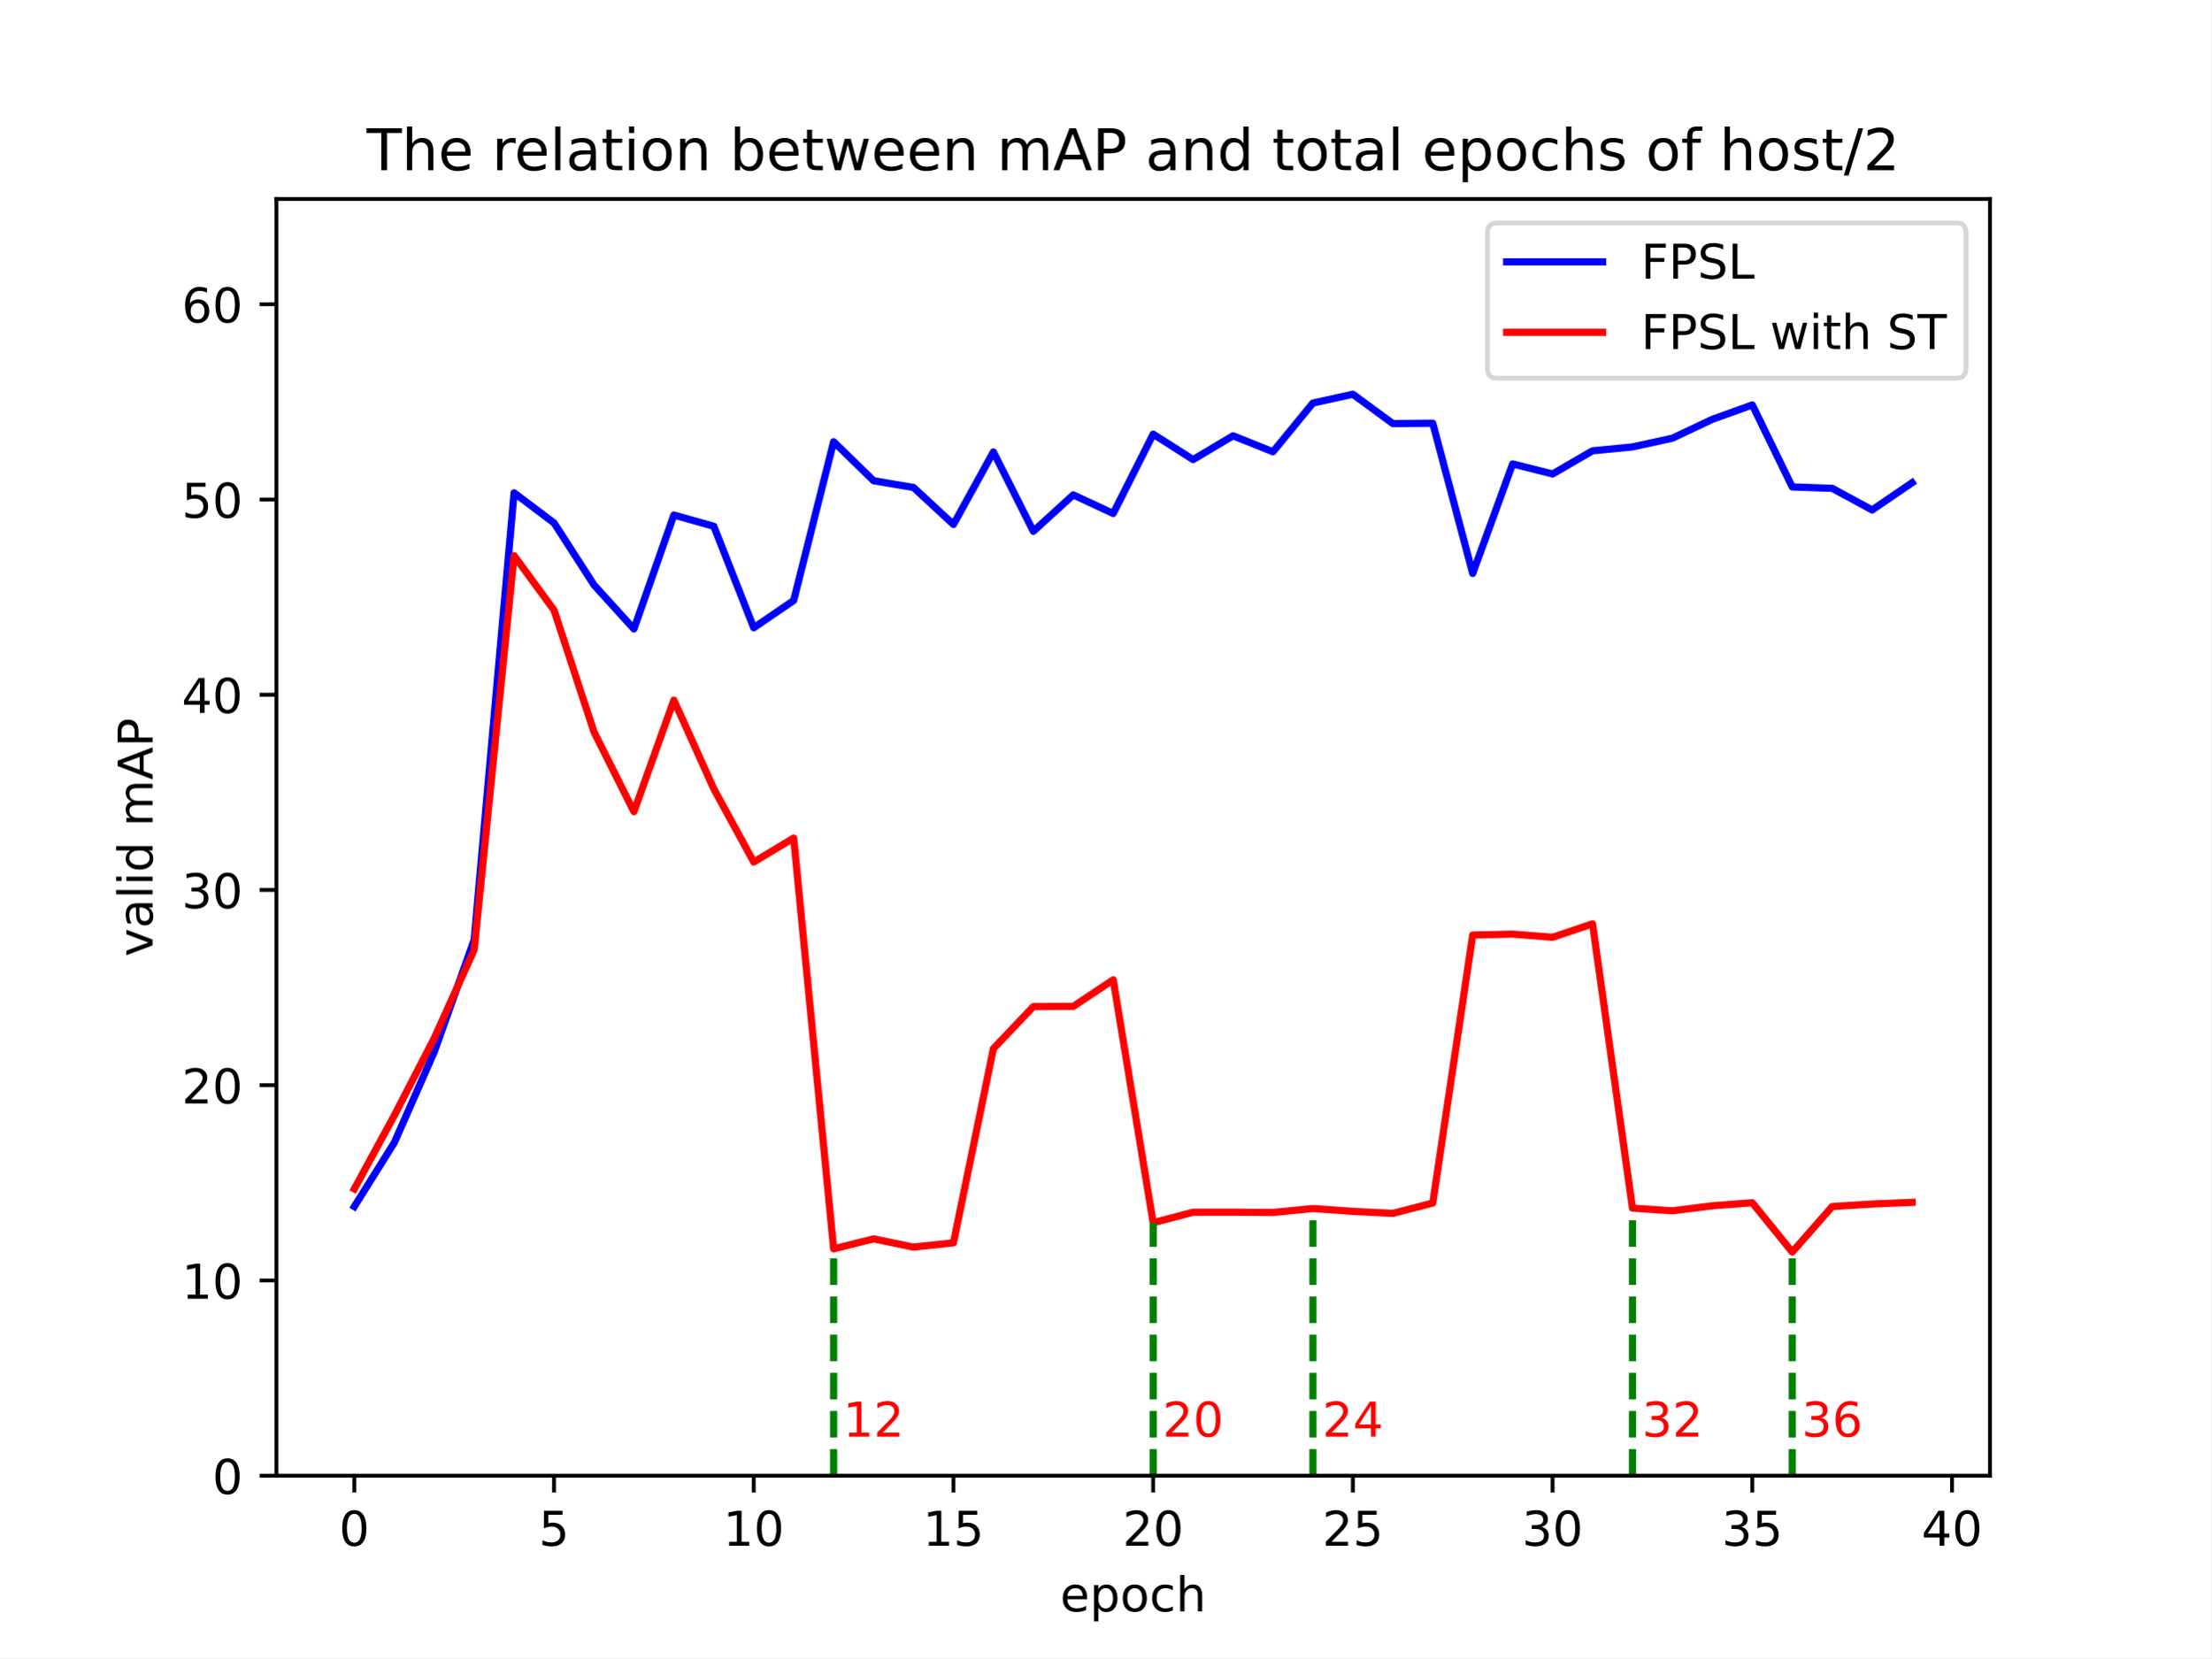
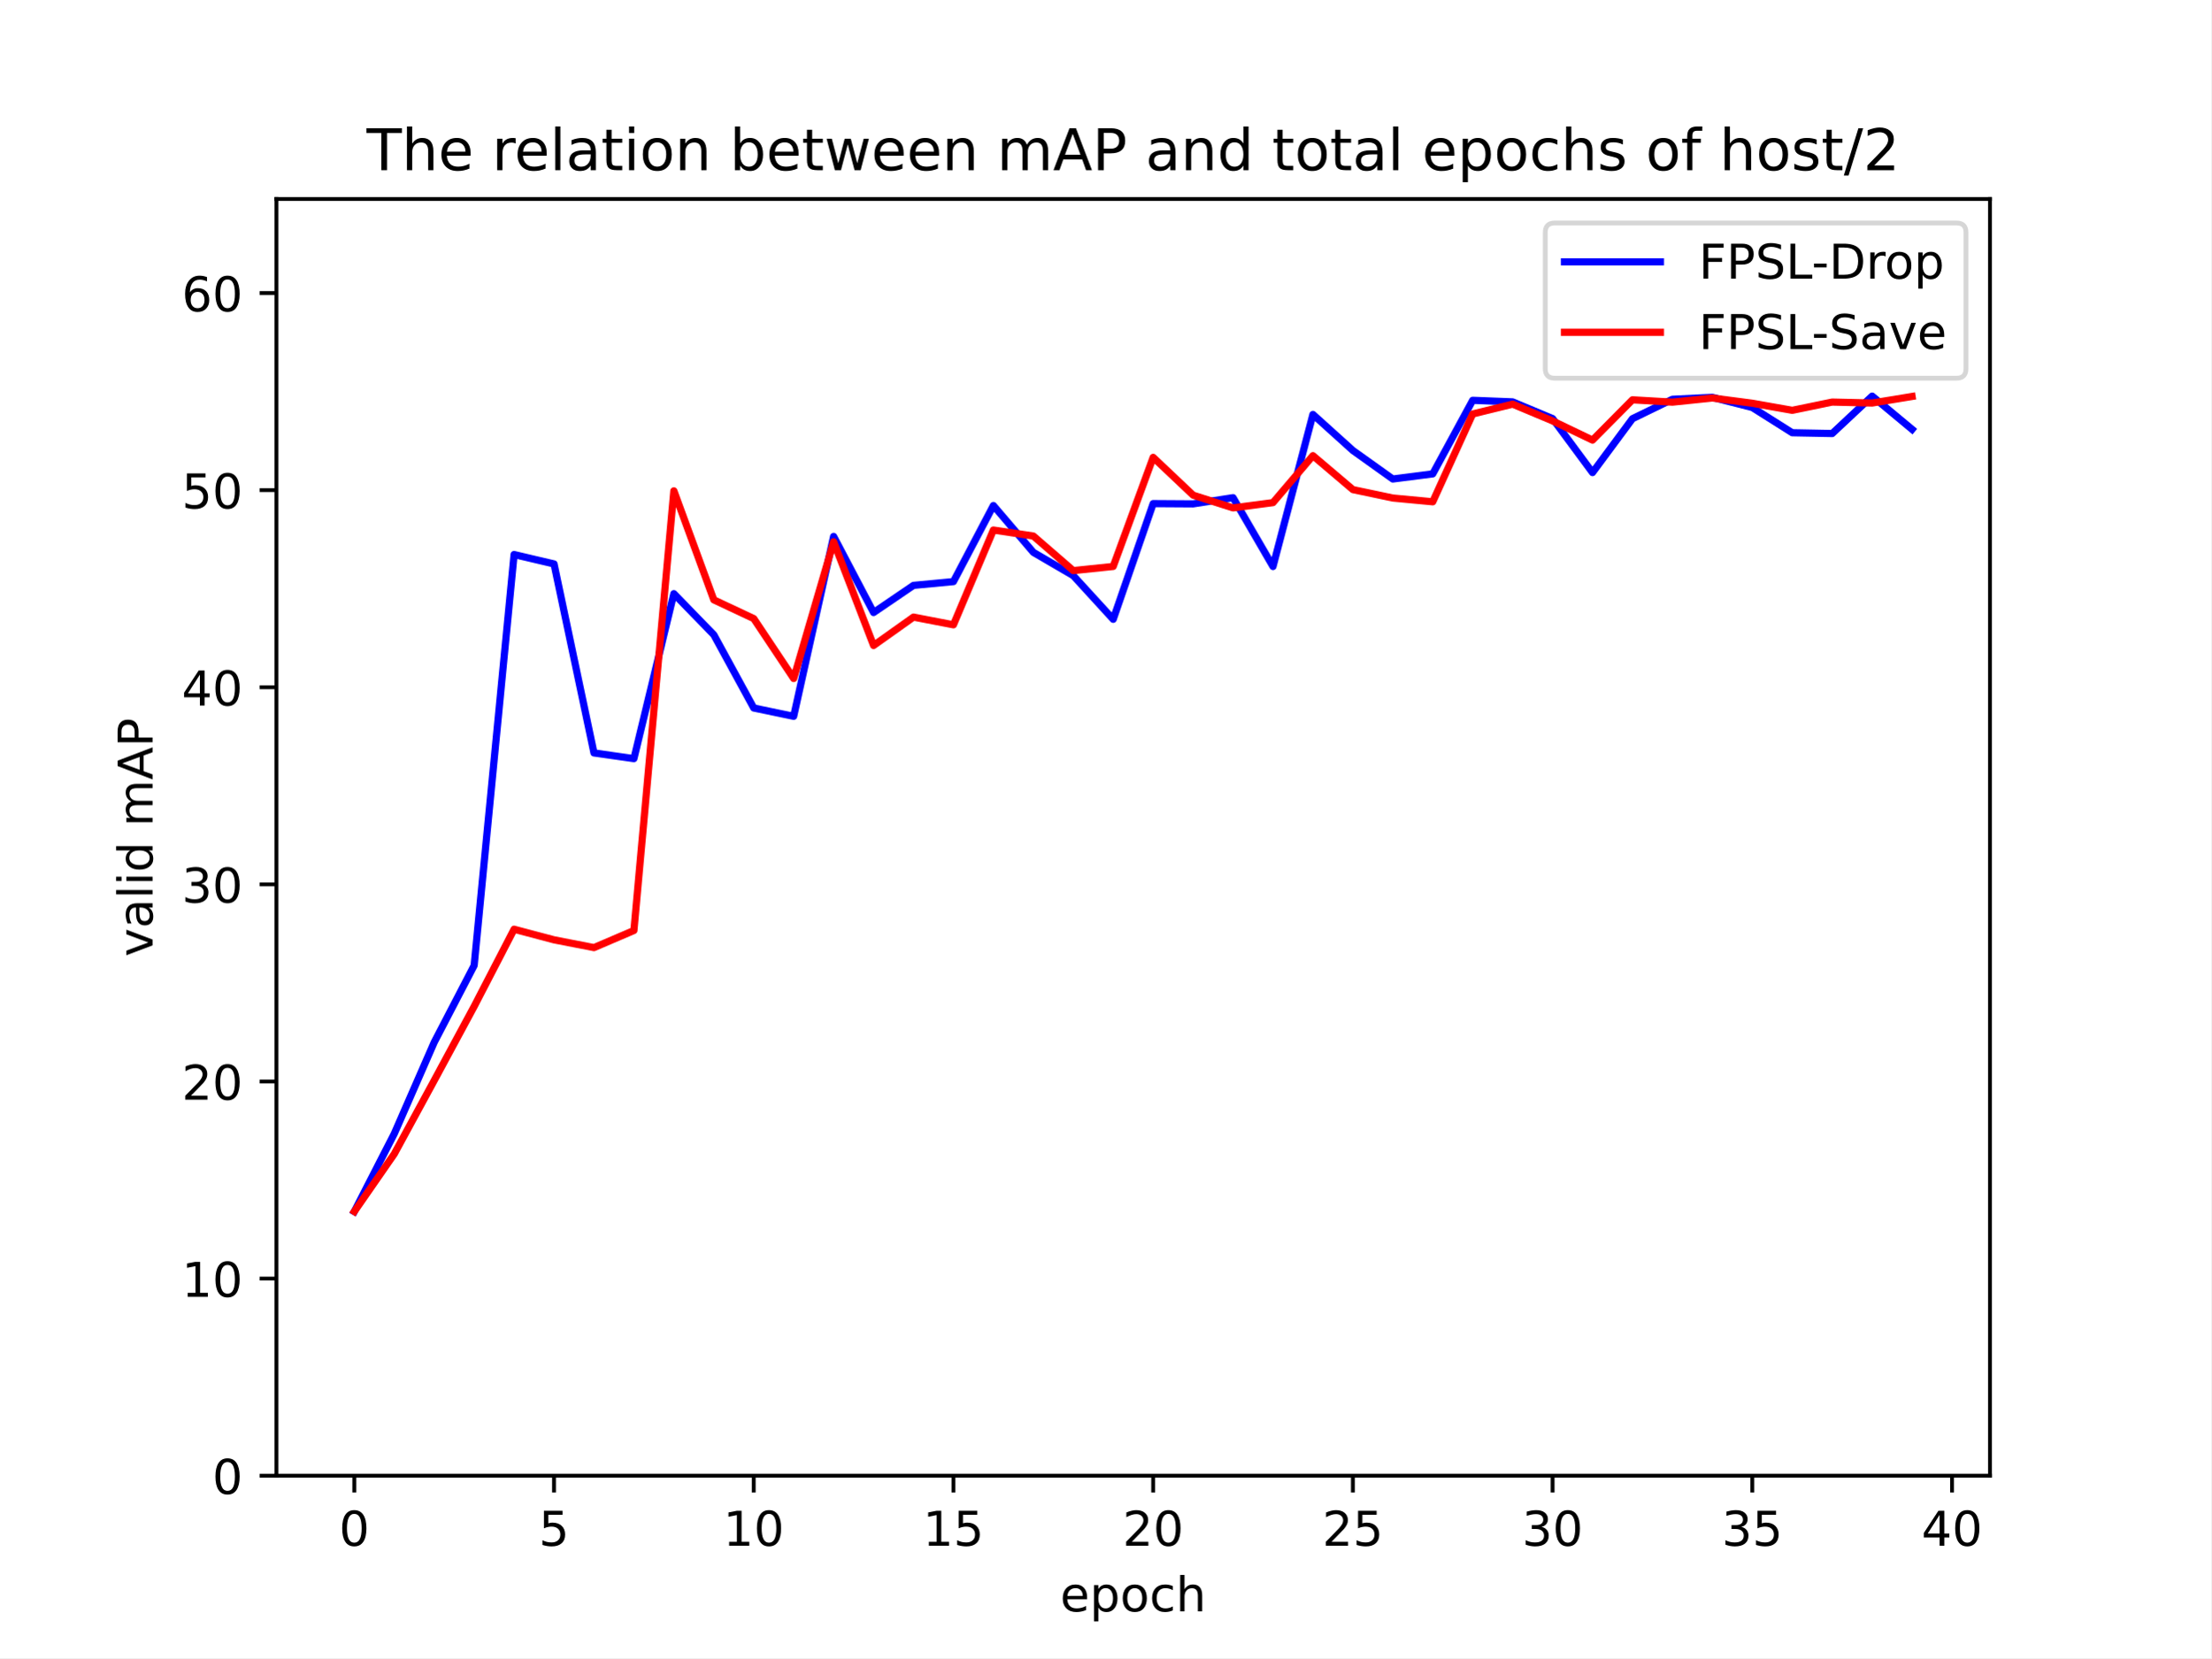
<svg xmlns="http://www.w3.org/2000/svg" xmlns:xlink="http://www.w3.org/1999/xlink" width="460.8pt" height="345.6pt" viewBox="0 0 460.8 345.6" version="1.1">
  <defs>
    <style type="text/css">*{stroke-linejoin: round; stroke-linecap: butt}</style>
  </defs>
  <g id="figure_1">
    <g id="patch_1">
      <path d="M 0 345.6  L 460.8 345.6  L 460.8 0  L 0 0  z " style="fill: #ffffff" />
    </g>
    <g id="axes_1">
      <g id="patch_2">
        <path d="M 57.6 307.584  L 414.72 307.584  L 414.72 41.472  L 57.6 41.472  z " style="fill: #ffffff" />
      </g>
      <g id="matplotlib.axis_1">
        <g id="xtick_1">
          <g id="line2d_1">
            <defs>
-               <path id="m58c040880c" d="M 0 0  L 0 3.5  " style="stroke: #000000; stroke-width: 0.8" />
+               <path id="mbfa95169be" d="M 0 0  L 0 3.5  " style="stroke: #000000; stroke-width: 0.8" />
            </defs>
            <g>
-               <use xlink:href="#m58c040880c" x="73.833" y="307.584" style="stroke: #000000; stroke-width: 0.8" />
+               <use xlink:href="#mbfa95169be" x="73.833" y="307.584" style="stroke: #000000; stroke-width: 0.8" />
            </g>
          </g>
          <g id="text_1">
            <g transform="translate(70.65148 322.1824) scale(0.1 -0.1)">
              <defs>
                <path id="DejaVuSans-30" d="M 2034 4250  Q 1547 4250 1301 3770  Q 1056 3291 1056 2328  Q 1056 1369 1301 889  Q 1547 409 2034 409  Q 2525 409 2770 889  Q 3016 1369 3016 2328  Q 3016 3291 2770 3770  Q 2525 4250 2034 4250  z M 2034 4750  Q 2819 4750 3233 4129  Q 3647 3509 3647 2328  Q 3647 1150 3233 529  Q 2819 -91 2034 -91  Q 1250 -91 836 529  Q 422 1150 422 2328  Q 422 3509 836 4129  Q 1250 4750 2034 4750  z " transform="scale(0.015625)" />
              </defs>
              <use xlink:href="#DejaVuSans-30" />
            </g>
          </g>
        </g>
        <g id="xtick_2">
          <g id="line2d_2">
            <g>
-               <use xlink:href="#m58c040880c" x="115.455" y="307.584" style="stroke: #000000; stroke-width: 0.8" />
+               <use xlink:href="#mbfa95169be" x="115.455" y="307.584" style="stroke: #000000; stroke-width: 0.8" />
            </g>
          </g>
          <g id="text_2">
            <g transform="translate(112.2739 322.1824) scale(0.1 -0.1)">
              <defs>
                <path id="DejaVuSans-35" d="M 691 4666  L 3169 4666  L 3169 4134  L 1269 4134  L 1269 2991  Q 1406 3038 1543 3061  Q 1681 3084 1819 3084  Q 2600 3084 3056 2656  Q 3513 2228 3513 1497  Q 3513 744 3044 326  Q 2575 -91 1722 -91  Q 1428 -91 1123 -41  Q 819 9 494 109  L 494 744  Q 775 591 1075 516  Q 1375 441 1709 441  Q 2250 441 2565 725  Q 2881 1009 2881 1497  Q 2881 1984 2565 2268  Q 2250 2553 1709 2553  Q 1456 2553 1204 2497  Q 953 2441 691 2322  L 691 4666  z " transform="scale(0.015625)" />
              </defs>
              <use xlink:href="#DejaVuSans-35" />
            </g>
          </g>
        </g>
        <g id="xtick_3">
          <g id="line2d_3">
            <g>
-               <use xlink:href="#m58c040880c" x="157.077" y="307.584" style="stroke: #000000; stroke-width: 0.8" />
+               <use xlink:href="#mbfa95169be" x="157.077" y="307.584" style="stroke: #000000; stroke-width: 0.8" />
            </g>
          </g>
          <g id="text_3">
            <g transform="translate(150.715 322.1824) scale(0.1 -0.1)">
              <defs>
                <path id="DejaVuSans-31" d="M 794 531  L 1825 531  L 1825 4091  L 703 3866  L 703 4441  L 1819 4666  L 2450 4666  L 2450 531  L 3481 531  L 3481 0  L 794 0  L 794 531  z " transform="scale(0.015625)" />
              </defs>
              <use xlink:href="#DejaVuSans-31" />
              <use xlink:href="#DejaVuSans-30" x="63.623" />
            </g>
          </g>
        </g>
        <g id="xtick_4">
          <g id="line2d_4">
            <g>
-               <use xlink:href="#m58c040880c" x="198.7" y="307.584" style="stroke: #000000; stroke-width: 0.8" />
+               <use xlink:href="#mbfa95169be" x="198.7" y="307.584" style="stroke: #000000; stroke-width: 0.8" />
            </g>
          </g>
          <g id="text_4">
            <g transform="translate(192.3374 322.1824) scale(0.1 -0.1)">
              <use xlink:href="#DejaVuSans-31" />
              <use xlink:href="#DejaVuSans-35" x="63.623" />
            </g>
          </g>
        </g>
        <g id="xtick_5">
          <g id="line2d_5">
            <g>
-               <use xlink:href="#m58c040880c" x="240.322" y="307.584" style="stroke: #000000; stroke-width: 0.8" />
+               <use xlink:href="#mbfa95169be" x="240.322" y="307.584" style="stroke: #000000; stroke-width: 0.8" />
            </g>
          </g>
          <g id="text_5">
            <g transform="translate(233.9597 322.1824) scale(0.1 -0.1)">
              <defs>
                <path id="DejaVuSans-32" d="M 1228 531  L 3431 531  L 3431 0  L 469 0  L 469 531  Q 828 903 1448 1529  Q 2069 2156 2228 2338  Q 2531 2678 2651 2914  Q 2772 3150 2772 3378  Q 2772 3750 2511 3984  Q 2250 4219 1831 4219  Q 1534 4219 1204 4116  Q 875 4013 500 3803  L 500 4441  Q 881 4594 1212 4672  Q 1544 4750 1819 4750  Q 2544 4750 2975 4387  Q 3406 4025 3406 3419  Q 3406 3131 3298 2873  Q 3191 2616 2906 2266  Q 2828 2175 2409 1742  Q 1991 1309 1228 531  z " transform="scale(0.015625)" />
              </defs>
              <use xlink:href="#DejaVuSans-32" />
              <use xlink:href="#DejaVuSans-30" x="63.623" />
            </g>
          </g>
        </g>
        <g id="xtick_6">
          <g id="line2d_6">
            <g>
-               <use xlink:href="#m58c040880c" x="281.945" y="307.584" style="stroke: #000000; stroke-width: 0.8" />
+               <use xlink:href="#mbfa95169be" x="281.945" y="307.584" style="stroke: #000000; stroke-width: 0.8" />
            </g>
          </g>
          <g id="text_6">
            <g transform="translate(275.5821 322.1824) scale(0.1 -0.1)">
              <use xlink:href="#DejaVuSans-32" />
              <use xlink:href="#DejaVuSans-35" x="63.623" />
            </g>
          </g>
        </g>
        <g id="xtick_7">
          <g id="line2d_7">
            <g>
-               <use xlink:href="#m58c040880c" x="323.567" y="307.584" style="stroke: #000000; stroke-width: 0.8" />
+               <use xlink:href="#mbfa95169be" x="323.567" y="307.584" style="stroke: #000000; stroke-width: 0.8" />
            </g>
          </g>
          <g id="text_7">
            <g transform="translate(317.2045 322.1824) scale(0.1 -0.1)">
              <defs>
                <path id="DejaVuSans-33" d="M 2597 2516  Q 3050 2419 3304 2112  Q 3559 1806 3559 1356  Q 3559 666 3084 287  Q 2609 -91 1734 -91  Q 1441 -91 1130 -33  Q 819 25 488 141  L 488 750  Q 750 597 1062 519  Q 1375 441 1716 441  Q 2309 441 2620 675  Q 2931 909 2931 1356  Q 2931 1769 2642 2001  Q 2353 2234 1838 2234  L 1294 2234  L 1294 2753  L 1863 2753  Q 2328 2753 2575 2939  Q 2822 3125 2822 3475  Q 2822 3834 2567 4026  Q 2313 4219 1838 4219  Q 1578 4219 1281 4162  Q 984 4106 628 3988  L 628 4550  Q 988 4650 1302 4700  Q 1616 4750 1894 4750  Q 2613 4750 3031 4423  Q 3450 4097 3450 3541  Q 3450 3153 3228 2886  Q 3006 2619 2597 2516  z " transform="scale(0.015625)" />
              </defs>
              <use xlink:href="#DejaVuSans-33" />
              <use xlink:href="#DejaVuSans-30" x="63.623" />
            </g>
          </g>
        </g>
        <g id="xtick_8">
          <g id="line2d_8">
            <g>
-               <use xlink:href="#m58c040880c" x="365.189" y="307.584" style="stroke: #000000; stroke-width: 0.8" />
+               <use xlink:href="#mbfa95169be" x="365.189" y="307.584" style="stroke: #000000; stroke-width: 0.8" />
            </g>
          </g>
          <g id="text_8">
            <g transform="translate(358.8269 322.1824) scale(0.1 -0.1)">
              <use xlink:href="#DejaVuSans-33" />
              <use xlink:href="#DejaVuSans-35" x="63.623" />
            </g>
          </g>
        </g>
        <g id="xtick_9">
          <g id="line2d_9">
            <g>
-               <use xlink:href="#m58c040880c" x="406.812" y="307.584" style="stroke: #000000; stroke-width: 0.8" />
+               <use xlink:href="#mbfa95169be" x="406.812" y="307.584" style="stroke: #000000; stroke-width: 0.8" />
            </g>
          </g>
          <g id="text_9">
            <g transform="translate(400.4492 322.1824) scale(0.1 -0.1)">
              <defs>
                <path id="DejaVuSans-34" d="M 2419 4116  L 825 1625  L 2419 1625  L 2419 4116  z M 2253 4666  L 3047 4666  L 3047 1625  L 3713 1625  L 3713 1100  L 3047 1100  L 3047 0  L 2419 0  L 2419 1100  L 313 1100  L 313 1709  L 2253 4666  z " transform="scale(0.015625)" />
              </defs>
              <use xlink:href="#DejaVuSans-34" />
              <use xlink:href="#DejaVuSans-30" x="63.623" />
            </g>
          </g>
        </g>
        <g id="text_10">
          <g transform="translate(220.9319 335.8606) scale(0.1 -0.1)">
            <defs>
              <path id="DejaVuSans-65" d="M 3597 1894  L 3597 1613  L 953 1613  Q 991 1019 1311 708  Q 1631 397 2203 397  Q 2534 397 2845 478  Q 3156 559 3463 722  L 3463 178  Q 3153 47 2828 -22  Q 2503 -91 2169 -91  Q 1331 -91 842 396  Q 353 884 353 1716  Q 353 2575 817 3079  Q 1281 3584 2069 3584  Q 2775 3584 3186 3129  Q 3597 2675 3597 1894  z M 3022 2063  Q 3016 2534 2758 2815  Q 2500 3097 2075 3097  Q 1594 3097 1305 2825  Q 1016 2553 972 2059  L 3022 2063  z " transform="scale(0.015625)" />
              <path id="DejaVuSans-70" d="M 1159 525  L 1159 -1331  L 581 -1331  L 581 3500  L 1159 3500  L 1159 2969  Q 1341 3281 1617 3432  Q 1894 3584 2278 3584  Q 2916 3584 3314 3078  Q 3713 2572 3713 1747  Q 3713 922 3314 415  Q 2916 -91 2278 -91  Q 1894 -91 1617 61  Q 1341 213 1159 525  z M 3116 1747  Q 3116 2381 2855 2742  Q 2594 3103 2138 3103  Q 1681 3103 1420 2742  Q 1159 2381 1159 1747  Q 1159 1113 1420 752  Q 1681 391 2138 391  Q 2594 391 2855 752  Q 3116 1113 3116 1747  z " transform="scale(0.015625)" />
              <path id="DejaVuSans-6f" d="M 1959 3097  Q 1497 3097 1228 2736  Q 959 2375 959 1747  Q 959 1119 1226 758  Q 1494 397 1959 397  Q 2419 397 2687 759  Q 2956 1122 2956 1747  Q 2956 2369 2687 2733  Q 2419 3097 1959 3097  z M 1959 3584  Q 2709 3584 3137 3096  Q 3566 2609 3566 1747  Q 3566 888 3137 398  Q 2709 -91 1959 -91  Q 1206 -91 779 398  Q 353 888 353 1747  Q 353 2609 779 3096  Q 1206 3584 1959 3584  z " transform="scale(0.015625)" />
              <path id="DejaVuSans-63" d="M 3122 3366  L 3122 2828  Q 2878 2963 2633 3030  Q 2388 3097 2138 3097  Q 1578 3097 1268 2742  Q 959 2388 959 1747  Q 959 1106 1268 751  Q 1578 397 2138 397  Q 2388 397 2633 464  Q 2878 531 3122 666  L 3122 134  Q 2881 22 2623 -34  Q 2366 -91 2075 -91  Q 1284 -91 818 406  Q 353 903 353 1747  Q 353 2603 823 3093  Q 1294 3584 2113 3584  Q 2378 3584 2631 3529  Q 2884 3475 3122 3366  z " transform="scale(0.015625)" />
              <path id="DejaVuSans-68" d="M 3513 2113  L 3513 0  L 2938 0  L 2938 2094  Q 2938 2591 2744 2837  Q 2550 3084 2163 3084  Q 1697 3084 1428 2787  Q 1159 2491 1159 1978  L 1159 0  L 581 0  L 581 4863  L 1159 4863  L 1159 2956  Q 1366 3272 1645 3428  Q 1925 3584 2291 3584  Q 2894 3584 3203 3211  Q 3513 2838 3513 2113  z " transform="scale(0.015625)" />
            </defs>
            <use xlink:href="#DejaVuSans-65" />
            <use xlink:href="#DejaVuSans-70" x="61.523" />
            <use xlink:href="#DejaVuSans-6f" x="125" />
            <use xlink:href="#DejaVuSans-63" x="186.182" />
            <use xlink:href="#DejaVuSans-68" x="241.162" />
          </g>
        </g>
      </g>
      <g id="matplotlib.axis_2">
        <g id="ytick_1">
          <g id="line2d_10">
            <defs>
-               <path id="m6763813a70" d="M 0 0  L -3.5 0  " style="stroke: #000000; stroke-width: 0.8" />
+               <path id="m09491d3de1" d="M 0 0  L -3.5 0  " style="stroke: #000000; stroke-width: 0.8" />
            </defs>
            <g>
-               <use xlink:href="#m6763813a70" x="57.6" y="307.584" style="stroke: #000000; stroke-width: 0.8" />
+               <use xlink:href="#m09491d3de1" x="57.6" y="307.584" style="stroke: #000000; stroke-width: 0.8" />
            </g>
          </g>
          <g id="text_11">
            <g transform="translate(44.2375 311.3832) scale(0.1 -0.1)">
              <use xlink:href="#DejaVuSans-30" />
            </g>
          </g>
        </g>
        <g id="ytick_2">
          <g id="line2d_11">
            <g>
-               <use xlink:href="#m6763813a70" x="57.6" y="266.889" style="stroke: #000000; stroke-width: 0.8" />
+               <use xlink:href="#m09491d3de1" x="57.6" y="266.499" style="stroke: #000000; stroke-width: 0.8" />
            </g>
          </g>
          <g id="text_12">
-             <g transform="translate(37.875 270.6878) scale(0.1 -0.1)">
+             <g transform="translate(37.875 270.2986) scale(0.1 -0.1)">
              <use xlink:href="#DejaVuSans-31" />
              <use xlink:href="#DejaVuSans-30" x="63.623" />
            </g>
          </g>
        </g>
        <g id="ytick_3">
          <g id="line2d_12">
            <g>
-               <use xlink:href="#m6763813a70" x="57.6" y="226.193" style="stroke: #000000; stroke-width: 0.8" />
+               <use xlink:href="#m09491d3de1" x="57.6" y="225.415" style="stroke: #000000; stroke-width: 0.8" />
            </g>
          </g>
          <g id="text_13">
-             <g transform="translate(37.875 229.9924) scale(0.1 -0.1)">
+             <g transform="translate(37.875 229.214) scale(0.1 -0.1)">
              <use xlink:href="#DejaVuSans-32" />
              <use xlink:href="#DejaVuSans-30" x="63.623" />
            </g>
          </g>
        </g>
        <g id="ytick_4">
          <g id="line2d_13">
            <g>
-               <use xlink:href="#m6763813a70" x="57.6" y="185.498" style="stroke: #000000; stroke-width: 0.8" />
+               <use xlink:href="#m09491d3de1" x="57.6" y="184.33" style="stroke: #000000; stroke-width: 0.8" />
            </g>
          </g>
          <g id="text_14">
-             <g transform="translate(37.875 189.2969) scale(0.1 -0.1)">
+             <g transform="translate(37.875 188.1294) scale(0.1 -0.1)">
              <use xlink:href="#DejaVuSans-33" />
              <use xlink:href="#DejaVuSans-30" x="63.623" />
            </g>
          </g>
        </g>
        <g id="ytick_5">
          <g id="line2d_14">
            <g>
-               <use xlink:href="#m6763813a70" x="57.6" y="144.802" style="stroke: #000000; stroke-width: 0.8" />
+               <use xlink:href="#m09491d3de1" x="57.6" y="143.246" style="stroke: #000000; stroke-width: 0.8" />
            </g>
          </g>
          <g id="text_15">
-             <g transform="translate(37.875 148.6015) scale(0.1 -0.1)">
+             <g transform="translate(37.875 147.0448) scale(0.1 -0.1)">
              <use xlink:href="#DejaVuSans-34" />
              <use xlink:href="#DejaVuSans-30" x="63.623" />
            </g>
          </g>
        </g>
        <g id="ytick_6">
          <g id="line2d_15">
            <g>
-               <use xlink:href="#m6763813a70" x="57.6" y="104.107" style="stroke: #000000; stroke-width: 0.8" />
+               <use xlink:href="#m09491d3de1" x="57.6" y="102.161" style="stroke: #000000; stroke-width: 0.8" />
            </g>
          </g>
          <g id="text_16">
-             <g transform="translate(37.875 107.9061) scale(0.1 -0.1)">
+             <g transform="translate(37.875 105.9602) scale(0.1 -0.1)">
              <use xlink:href="#DejaVuSans-35" />
              <use xlink:href="#DejaVuSans-30" x="63.623" />
            </g>
          </g>
        </g>
        <g id="ytick_7">
          <g id="line2d_16">
            <g>
-               <use xlink:href="#m6763813a70" x="57.6" y="63.411" style="stroke: #000000; stroke-width: 0.8" />
+               <use xlink:href="#m09491d3de1" x="57.6" y="61.076" style="stroke: #000000; stroke-width: 0.8" />
            </g>
          </g>
          <g id="text_17">
-             <g transform="translate(37.875 67.21066) scale(0.1 -0.1)">
+             <g transform="translate(37.875 64.87564) scale(0.1 -0.1)">
              <defs>
                <path id="DejaVuSans-36" d="M 2113 2584  Q 1688 2584 1439 2293  Q 1191 2003 1191 1497  Q 1191 994 1439 701  Q 1688 409 2113 409  Q 2538 409 2786 701  Q 3034 994 3034 1497  Q 3034 2003 2786 2293  Q 2538 2584 2113 2584  z M 3366 4563  L 3366 3988  Q 3128 4100 2886 4159  Q 2644 4219 2406 4219  Q 1781 4219 1451 3797  Q 1122 3375 1075 2522  Q 1259 2794 1537 2939  Q 1816 3084 2150 3084  Q 2853 3084 3261 2657  Q 3669 2231 3669 1497  Q 3669 778 3244 343  Q 2819 -91 2113 -91  Q 1303 -91 875 529  Q 447 1150 447 2328  Q 447 3434 972 4092  Q 1497 4750 2381 4750  Q 2619 4750 2861 4703  Q 3103 4656 3366 4563  z " transform="scale(0.015625)" />
              </defs>
              <use xlink:href="#DejaVuSans-36" />
              <use xlink:href="#DejaVuSans-30" x="63.623" />
            </g>
          </g>
        </g>
        <g id="text_18">
          <g transform="translate(31.79531 199.3983) rotate(-90) scale(0.1 -0.1)">
            <defs>
              <path id="DejaVuSans-76" d="M 191 3500  L 800 3500  L 1894 563  L 2988 3500  L 3597 3500  L 2284 0  L 1503 0  L 191 3500  z " transform="scale(0.015625)" />
              <path id="DejaVuSans-61" d="M 2194 1759  Q 1497 1759 1228 1600  Q 959 1441 959 1056  Q 959 750 1161 570  Q 1363 391 1709 391  Q 2188 391 2477 730  Q 2766 1069 2766 1631  L 2766 1759  L 2194 1759  z M 3341 1997  L 3341 0  L 2766 0  L 2766 531  Q 2569 213 2275 61  Q 1981 -91 1556 -91  Q 1019 -91 701 211  Q 384 513 384 1019  Q 384 1609 779 1909  Q 1175 2209 1959 2209  L 2766 2209  L 2766 2266  Q 2766 2663 2505 2880  Q 2244 3097 1772 3097  Q 1472 3097 1187 3025  Q 903 2953 641 2809  L 641 3341  Q 956 3463 1253 3523  Q 1550 3584 1831 3584  Q 2591 3584 2966 3190  Q 3341 2797 3341 1997  z " transform="scale(0.015625)" />
              <path id="DejaVuSans-6c" d="M 603 4863  L 1178 4863  L 1178 0  L 603 0  L 603 4863  z " transform="scale(0.015625)" />
              <path id="DejaVuSans-69" d="M 603 3500  L 1178 3500  L 1178 0  L 603 0  L 603 3500  z M 603 4863  L 1178 4863  L 1178 4134  L 603 4134  L 603 4863  z " transform="scale(0.015625)" />
              <path id="DejaVuSans-64" d="M 2906 2969  L 2906 4863  L 3481 4863  L 3481 0  L 2906 0  L 2906 525  Q 2725 213 2448 61  Q 2172 -91 1784 -91  Q 1150 -91 751 415  Q 353 922 353 1747  Q 353 2572 751 3078  Q 1150 3584 1784 3584  Q 2172 3584 2448 3432  Q 2725 3281 2906 2969  z M 947 1747  Q 947 1113 1208 752  Q 1469 391 1925 391  Q 2381 391 2643 752  Q 2906 1113 2906 1747  Q 2906 2381 2643 2742  Q 2381 3103 1925 3103  Q 1469 3103 1208 2742  Q 947 2381 947 1747  z " transform="scale(0.015625)" />
              <path id="DejaVuSans-20" transform="scale(0.015625)" />
              <path id="DejaVuSans-6d" d="M 3328 2828  Q 3544 3216 3844 3400  Q 4144 3584 4550 3584  Q 5097 3584 5394 3201  Q 5691 2819 5691 2113  L 5691 0  L 5113 0  L 5113 2094  Q 5113 2597 4934 2840  Q 4756 3084 4391 3084  Q 3944 3084 3684 2787  Q 3425 2491 3425 1978  L 3425 0  L 2847 0  L 2847 2094  Q 2847 2600 2669 2842  Q 2491 3084 2119 3084  Q 1678 3084 1418 2786  Q 1159 2488 1159 1978  L 1159 0  L 581 0  L 581 3500  L 1159 3500  L 1159 2956  Q 1356 3278 1631 3431  Q 1906 3584 2284 3584  Q 2666 3584 2933 3390  Q 3200 3197 3328 2828  z " transform="scale(0.015625)" />
              <path id="DejaVuSans-41" d="M 2188 4044  L 1331 1722  L 3047 1722  L 2188 4044  z M 1831 4666  L 2547 4666  L 4325 0  L 3669 0  L 3244 1197  L 1141 1197  L 716 0  L 50 0  L 1831 4666  z " transform="scale(0.015625)" />
              <path id="DejaVuSans-50" d="M 1259 4147  L 1259 2394  L 2053 2394  Q 2494 2394 2734 2622  Q 2975 2850 2975 3272  Q 2975 3691 2734 3919  Q 2494 4147 2053 4147  L 1259 4147  z M 628 4666  L 2053 4666  Q 2838 4666 3239 4311  Q 3641 3956 3641 3272  Q 3641 2581 3239 2228  Q 2838 1875 2053 1875  L 1259 1875  L 1259 0  L 628 0  L 628 4666  z " transform="scale(0.015625)" />
            </defs>
            <use xlink:href="#DejaVuSans-76" />
            <use xlink:href="#DejaVuSans-61" x="59.18" />
            <use xlink:href="#DejaVuSans-6c" x="120.459" />
            <use xlink:href="#DejaVuSans-69" x="148.242" />
            <use xlink:href="#DejaVuSans-64" x="176.025" />
            <use xlink:href="#DejaVuSans-20" x="239.502" />
            <use xlink:href="#DejaVuSans-6d" x="271.289" />
            <use xlink:href="#DejaVuSans-41" x="368.701" />
            <use xlink:href="#DejaVuSans-50" x="437.109" />
          </g>
        </g>
      </g>
      <g id="line2d_17">
-         <path d="M 73.833 251.49  L 82.157 238.178  L 90.482 219.279  L 98.806 195.892  L 107.131 102.719  L 115.455 108.988  L 123.78 121.916  L 132.104 131.091  L 140.429 107.34  L 148.753 109.684  L 157.077 130.843  L 165.402 125.155  L 173.726 92.068  L 182.051 100.192  L 190.375 101.6  L 198.7 109.31  L 207.024 94.195  L 215.349 110.735  L 223.673 103.145  L 231.998 107.02  L 240.322 90.488  L 248.647 95.783  L 256.971 90.831  L 265.296 94.159  L 273.62 83.998  L 281.945 82.167  L 290.269 88.281  L 298.594 88.208  L 306.918 119.518  L 315.243 96.693  L 323.567 98.786  L 331.891 93.956  L 340.216 93.151  L 348.54 91.325  L 356.865 87.389  L 365.189 84.392  L 373.514 101.487  L 381.838 101.778  L 390.163 106.289  L 398.487 100.607  " clip-path="url(#p28c7ec8cdc)" style="fill: none; stroke: #0000ff; stroke-width: 1.5; stroke-linecap: square" />
+         <path d="M 73.833 252.524  L 82.157 236.305  L 90.482 217.252  L 98.806 201.238  L 107.131 115.579  L 115.455 117.535  L 123.78 156.934  L 132.104 158.119  L 140.429 123.741  L 148.753 132.305  L 157.077 147.567  L 165.402 149.298  L 173.726 111.804  L 182.051 127.669  L 190.375 122.007  L 198.7 121.22  L 207.024 105.362  L 215.349 115.12  L 223.673 119.978  L 231.998 129.081  L 240.322 104.965  L 248.647 105.02  L 256.971 103.723  L 265.296 118.075  L 273.62 86.379  L 281.945 93.893  L 290.269 99.835  L 298.594 98.763  L 306.918 83.43  L 315.243 83.759  L 323.567 87.239  L 331.891 98.496  L 340.216 87.263  L 348.54 83.212  L 356.865 82.805  L 365.189 84.938  L 373.514 90.192  L 381.838 90.357  L 390.163 82.557  L 398.487 89.484  " clip-path="url(#p3610584827)" style="fill: none; stroke: #0000ff; stroke-width: 1.5; stroke-linecap: square" />
      </g>
      <g id="line2d_18">
-         <path d="M 73.833 247.805  L 82.157 232.515  L 90.482 216.403  L 98.806 197.989  L 107.131 115.812  L 115.455 127.176  L 123.78 152.554  L 132.104 169.178  L 140.429 145.926  L 148.753 164.415  L 157.077 179.673  L 165.402 174.672  L 173.726 260.308  L 182.051 258.219  L 190.375 259.943  L 198.7 259.046  L 207.024 218.569  L 215.349 209.802  L 223.673 209.764  L 231.998 204.22  L 240.322 254.861  L 248.647 252.67  L 256.971 252.661  L 265.296 252.724  L 273.62 251.898  L 281.945 252.489  L 290.269 252.912  L 298.594 250.756  L 306.918 194.896  L 315.243 194.7  L 323.567 195.359  L 331.891 192.56  L 340.216 251.817  L 348.54 252.368  L 356.865 251.327  L 365.189 250.699  L 373.514 260.962  L 381.838 251.481  L 390.163 250.963  L 398.487 250.612  " clip-path="url(#p28c7ec8cdc)" style="fill: none; stroke: #ff0000; stroke-width: 1.5; stroke-linecap: square" />
-       </g>
-       <g id="LineCollection_1">
-         <path d="M 173.726 307.584  L 173.726 260.308  " clip-path="url(#p28c7ec8cdc)" style="fill: none; stroke-dasharray: 5.55,2.4; stroke-dashoffset: 0; stroke: #008000; stroke-width: 1.5" />
-         <path d="M 240.322 307.584  L 240.322 254.861  " clip-path="url(#p28c7ec8cdc)" style="fill: none; stroke-dasharray: 5.55,2.4; stroke-dashoffset: 0; stroke: #008000; stroke-width: 1.5" />
-         <path d="M 273.62 307.584  L 273.62 251.898  " clip-path="url(#p28c7ec8cdc)" style="fill: none; stroke-dasharray: 5.55,2.4; stroke-dashoffset: 0; stroke: #008000; stroke-width: 1.5" />
-         <path d="M 340.216 307.584  L 340.216 251.817  " clip-path="url(#p28c7ec8cdc)" style="fill: none; stroke-dasharray: 5.55,2.4; stroke-dashoffset: 0; stroke: #008000; stroke-width: 1.5" />
-         <path d="M 373.514 307.584  L 373.514 260.962  " clip-path="url(#p28c7ec8cdc)" style="fill: none; stroke-dasharray: 5.55,2.4; stroke-dashoffset: 0; stroke: #008000; stroke-width: 1.5" />
+         <path d="M 73.833 252.513  L 82.157 240.519  L 90.482 225.206  L 98.806 209.772  L 107.131 193.684  L 115.455 195.888  L 123.78 197.512  L 132.104 193.948  L 140.429 102.303  L 148.753 125.02  L 157.077 128.929  L 165.402 141.419  L 173.726 112.921  L 182.051 134.536  L 190.375 128.621  L 198.7 130.225  L 207.024 110.471  L 215.349 111.718  L 223.673 118.928  L 231.998 118.059  L 240.322 95.325  L 248.647 103.201  L 256.971 105.854  L 265.296 104.757  L 273.62 94.974  L 281.945 102.041  L 290.269 103.798  L 298.594 104.585  L 306.918 86.28  L 315.243 84.23  L 323.567 87.727  L 331.891 91.725  L 340.216 83.326  L 348.54 83.816  L 356.865 82.946  L 365.189 84.043  L 373.514 85.518  L 381.838 83.799  L 390.163 83.997  L 398.487 82.625  " clip-path="url(#p3610584827)" style="fill: none; stroke: #ff0000; stroke-width: 1.5; stroke-linecap: square" />
      </g>
      <g id="patch_3">
        <path d="M 57.6 307.584  L 57.6 41.472  " style="fill: none; stroke: #000000; stroke-width: 0.8; stroke-linejoin: miter; stroke-linecap: square" />
      </g>
      <g id="patch_4">
        <path d="M 414.72 307.584  L 414.72 41.472  " style="fill: none; stroke: #000000; stroke-width: 0.8; stroke-linejoin: miter; stroke-linecap: square" />
      </g>
      <g id="patch_5">
        <path d="M 57.6 307.584  L 414.72 307.584  " style="fill: none; stroke: #000000; stroke-width: 0.8; stroke-linejoin: miter; stroke-linecap: square" />
      </g>
      <g id="patch_6">
        <path d="M 57.6 41.472  L 414.72 41.472  " style="fill: none; stroke: #000000; stroke-width: 0.8; stroke-linejoin: miter; stroke-linecap: square" />
      </g>
      <g id="text_19">
-         <g style="fill: #ff0000" transform="translate(175.6884 299.4449) scale(0.1 -0.1)">
-           <use xlink:href="#DejaVuSans-31" />
-           <use xlink:href="#DejaVuSans-32" x="63.623" />
-         </g>
-       </g>
-       <g id="text_20">
-         <g style="fill: #ff0000" transform="translate(242.2842 299.4449) scale(0.1 -0.1)">
-           <use xlink:href="#DejaVuSans-32" />
-           <use xlink:href="#DejaVuSans-30" x="63.623" />
-         </g>
-       </g>
-       <g id="text_21">
-         <g style="fill: #ff0000" transform="translate(275.5821 299.4449) scale(0.1 -0.1)">
-           <use xlink:href="#DejaVuSans-32" />
-           <use xlink:href="#DejaVuSans-34" x="63.623" />
-         </g>
-       </g>
-       <g id="text_22">
-         <g style="fill: #ff0000" transform="translate(342.1779 299.4449) scale(0.1 -0.1)">
-           <use xlink:href="#DejaVuSans-33" />
-           <use xlink:href="#DejaVuSans-32" x="63.623" />
-         </g>
-       </g>
-       <g id="text_23">
-         <g style="fill: #ff0000" transform="translate(375.4758 299.4449) scale(0.1 -0.1)">
-           <use xlink:href="#DejaVuSans-33" />
-           <use xlink:href="#DejaVuSans-36" x="63.623" />
-         </g>
-       </g>
-       <g id="text_24">
        <g transform="translate(76.39219 35.472) scale(0.12 -0.12)">
          <defs>
            <path id="DejaVuSans-54" d="M -19 4666  L 3928 4666  L 3928 4134  L 2272 4134  L 2272 0  L 1638 0  L 1638 4134  L -19 4134  L -19 4666  z " transform="scale(0.015625)" />
            <path id="DejaVuSans-72" d="M 2631 2963  Q 2534 3019 2420 3045  Q 2306 3072 2169 3072  Q 1681 3072 1420 2755  Q 1159 2438 1159 1844  L 1159 0  L 581 0  L 581 3500  L 1159 3500  L 1159 2956  Q 1341 3275 1631 3429  Q 1922 3584 2338 3584  Q 2397 3584 2469 3576  Q 2541 3569 2628 3553  L 2631 2963  z " transform="scale(0.015625)" />
            <path id="DejaVuSans-74" d="M 1172 4494  L 1172 3500  L 2356 3500  L 2356 3053  L 1172 3053  L 1172 1153  Q 1172 725 1289 603  Q 1406 481 1766 481  L 2356 481  L 2356 0  L 1766 0  Q 1100 0 847 248  Q 594 497 594 1153  L 594 3053  L 172 3053  L 172 3500  L 594 3500  L 594 4494  L 1172 4494  z " transform="scale(0.015625)" />
            <path id="DejaVuSans-6e" d="M 3513 2113  L 3513 0  L 2938 0  L 2938 2094  Q 2938 2591 2744 2837  Q 2550 3084 2163 3084  Q 1697 3084 1428 2787  Q 1159 2491 1159 1978  L 1159 0  L 581 0  L 581 3500  L 1159 3500  L 1159 2956  Q 1366 3272 1645 3428  Q 1925 3584 2291 3584  Q 2894 3584 3203 3211  Q 3513 2838 3513 2113  z " transform="scale(0.015625)" />
            <path id="DejaVuSans-62" d="M 3116 1747  Q 3116 2381 2855 2742  Q 2594 3103 2138 3103  Q 1681 3103 1420 2742  Q 1159 2381 1159 1747  Q 1159 1113 1420 752  Q 1681 391 2138 391  Q 2594 391 2855 752  Q 3116 1113 3116 1747  z M 1159 2969  Q 1341 3281 1617 3432  Q 1894 3584 2278 3584  Q 2916 3584 3314 3078  Q 3713 2572 3713 1747  Q 3713 922 3314 415  Q 2916 -91 2278 -91  Q 1894 -91 1617 61  Q 1341 213 1159 525  L 1159 0  L 581 0  L 581 4863  L 1159 4863  L 1159 2969  z " transform="scale(0.015625)" />
            <path id="DejaVuSans-77" d="M 269 3500  L 844 3500  L 1563 769  L 2278 3500  L 2956 3500  L 3675 769  L 4391 3500  L 4966 3500  L 4050 0  L 3372 0  L 2619 2869  L 1863 0  L 1184 0  L 269 3500  z " transform="scale(0.015625)" />
            <path id="DejaVuSans-73" d="M 2834 3397  L 2834 2853  Q 2591 2978 2328 3040  Q 2066 3103 1784 3103  Q 1356 3103 1142 2972  Q 928 2841 928 2578  Q 928 2378 1081 2264  Q 1234 2150 1697 2047  L 1894 2003  Q 2506 1872 2764 1633  Q 3022 1394 3022 966  Q 3022 478 2636 193  Q 2250 -91 1575 -91  Q 1294 -91 989 -36  Q 684 19 347 128  L 347 722  Q 666 556 975 473  Q 1284 391 1588 391  Q 1994 391 2212 530  Q 2431 669 2431 922  Q 2431 1156 2273 1281  Q 2116 1406 1581 1522  L 1381 1569  Q 847 1681 609 1914  Q 372 2147 372 2553  Q 372 3047 722 3315  Q 1072 3584 1716 3584  Q 2034 3584 2315 3537  Q 2597 3491 2834 3397  z " transform="scale(0.015625)" />
            <path id="DejaVuSans-66" d="M 2375 4863  L 2375 4384  L 1825 4384  Q 1516 4384 1395 4259  Q 1275 4134 1275 3809  L 1275 3500  L 2222 3500  L 2222 3053  L 1275 3053  L 1275 0  L 697 0  L 697 3053  L 147 3053  L 147 3500  L 697 3500  L 697 3744  Q 697 4328 969 4595  Q 1241 4863 1831 4863  L 2375 4863  z " transform="scale(0.015625)" />
            <path id="DejaVuSans-2f" d="M 1625 4666  L 2156 4666  L 531 -594  L 0 -594  L 1625 4666  z " transform="scale(0.015625)" />
          </defs>
          <use xlink:href="#DejaVuSans-54" />
          <use xlink:href="#DejaVuSans-68" x="61.084" />
          <use xlink:href="#DejaVuSans-65" x="124.463" />
          <use xlink:href="#DejaVuSans-20" x="185.986" />
          <use xlink:href="#DejaVuSans-72" x="217.773" />
          <use xlink:href="#DejaVuSans-65" x="256.637" />
          <use xlink:href="#DejaVuSans-6c" x="318.16" />
          <use xlink:href="#DejaVuSans-61" x="345.943" />
          <use xlink:href="#DejaVuSans-74" x="407.223" />
          <use xlink:href="#DejaVuSans-69" x="446.432" />
          <use xlink:href="#DejaVuSans-6f" x="474.215" />
          <use xlink:href="#DejaVuSans-6e" x="535.396" />
          <use xlink:href="#DejaVuSans-20" x="598.775" />
          <use xlink:href="#DejaVuSans-62" x="630.562" />
          <use xlink:href="#DejaVuSans-65" x="694.039" />
          <use xlink:href="#DejaVuSans-74" x="755.562" />
          <use xlink:href="#DejaVuSans-77" x="794.771" />
          <use xlink:href="#DejaVuSans-65" x="876.559" />
          <use xlink:href="#DejaVuSans-65" x="938.082" />
          <use xlink:href="#DejaVuSans-6e" x="999.605" />
          <use xlink:href="#DejaVuSans-20" x="1062.984" />
          <use xlink:href="#DejaVuSans-6d" x="1094.771" />
          <use xlink:href="#DejaVuSans-41" x="1192.184" />
          <use xlink:href="#DejaVuSans-50" x="1260.592" />
          <use xlink:href="#DejaVuSans-20" x="1320.895" />
          <use xlink:href="#DejaVuSans-61" x="1352.682" />
          <use xlink:href="#DejaVuSans-6e" x="1413.961" />
          <use xlink:href="#DejaVuSans-64" x="1477.34" />
          <use xlink:href="#DejaVuSans-20" x="1540.816" />
          <use xlink:href="#DejaVuSans-74" x="1572.604" />
          <use xlink:href="#DejaVuSans-6f" x="1611.812" />
          <use xlink:href="#DejaVuSans-74" x="1672.994" />
          <use xlink:href="#DejaVuSans-61" x="1712.203" />
          <use xlink:href="#DejaVuSans-6c" x="1773.482" />
          <use xlink:href="#DejaVuSans-20" x="1801.266" />
          <use xlink:href="#DejaVuSans-65" x="1833.053" />
          <use xlink:href="#DejaVuSans-70" x="1894.576" />
          <use xlink:href="#DejaVuSans-6f" x="1958.053" />
          <use xlink:href="#DejaVuSans-63" x="2019.234" />
          <use xlink:href="#DejaVuSans-68" x="2074.215" />
          <use xlink:href="#DejaVuSans-73" x="2137.594" />
          <use xlink:href="#DejaVuSans-20" x="2189.693" />
          <use xlink:href="#DejaVuSans-6f" x="2221.48" />
          <use xlink:href="#DejaVuSans-66" x="2282.662" />
          <use xlink:href="#DejaVuSans-20" x="2317.867" />
          <use xlink:href="#DejaVuSans-68" x="2349.654" />
          <use xlink:href="#DejaVuSans-6f" x="2413.033" />
          <use xlink:href="#DejaVuSans-73" x="2474.215" />
          <use xlink:href="#DejaVuSans-74" x="2526.314" />
          <use xlink:href="#DejaVuSans-2f" x="2565.523" />
          <use xlink:href="#DejaVuSans-32" x="2599.215" />
        </g>
      </g>
      <g id="legend_1">
        <g id="patch_7">
-           <path d="M 311.992 78.828  L 407.72 78.828  Q 409.72 78.828 409.72 76.828  L 409.72 48.472  Q 409.72 46.472 407.72 46.472  L 311.992 46.472  Q 309.992 46.472 309.992 48.472  L 309.992 76.828  Q 309.992 78.828 311.992 78.828  z " style="fill: #ffffff; opacity: 0.8; stroke: #cccccc; stroke-linejoin: miter" />
+           <path d="M 324.037 78.828  L 407.72 78.828  Q 409.72 78.828 409.72 76.828  L 409.72 48.472  Q 409.72 46.472 407.72 46.472  L 324.037 46.472  Q 322.037 46.472 322.037 48.472  L 322.037 76.828  Q 322.037 78.828 324.037 78.828  z " style="fill: #ffffff; opacity: 0.8; stroke: #cccccc; stroke-linejoin: miter" />
        </g>
        <g id="line2d_19">
-           <path d="M 313.992 54.57  L 323.992 54.57  L 333.992 54.57  " style="fill: none; stroke: #0000ff; stroke-width: 1.5; stroke-linecap: square" />
-         </g>
-         <g id="text_25">
-           <g transform="translate(341.9919 58.07044) scale(0.1 -0.1)">
+           <path d="M 326.037 54.57  L 336.037 54.57  L 346.037 54.57  " style="fill: none; stroke: #0000ff; stroke-width: 1.5; stroke-linecap: square" />
+         </g>
+         <g id="text_20">
+           <g transform="translate(354.0372 58.07044) scale(0.1 -0.1)">
            <defs>
              <path id="DejaVuSans-46" d="M 628 4666  L 3309 4666  L 3309 4134  L 1259 4134  L 1259 2759  L 3109 2759  L 3109 2228  L 1259 2228  L 1259 0  L 628 0  L 628 4666  z " transform="scale(0.015625)" />
              <path id="DejaVuSans-53" d="M 3425 4513  L 3425 3897  Q 3066 4069 2747 4153  Q 2428 4238 2131 4238  Q 1616 4238 1336 4038  Q 1056 3838 1056 3469  Q 1056 3159 1242 3001  Q 1428 2844 1947 2747  L 2328 2669  Q 3034 2534 3370 2195  Q 3706 1856 3706 1288  Q 3706 609 3251 259  Q 2797 -91 1919 -91  Q 1588 -91 1214 -16  Q 841 59 441 206  L 441 856  Q 825 641 1194 531  Q 1563 422 1919 422  Q 2459 422 2753 634  Q 3047 847 3047 1241  Q 3047 1584 2836 1778  Q 2625 1972 2144 2069  L 1759 2144  Q 1053 2284 737 2584  Q 422 2884 422 3419  Q 422 4038 858 4394  Q 1294 4750 2059 4750  Q 2388 4750 2728 4690  Q 3069 4631 3425 4513  z " transform="scale(0.015625)" />
              <path id="DejaVuSans-4c" d="M 628 4666  L 1259 4666  L 1259 531  L 3531 531  L 3531 0  L 628 0  L 628 4666  z " transform="scale(0.015625)" />
+               <path id="DejaVuSans-2d" d="M 313 2009  L 1997 2009  L 1997 1497  L 313 1497  L 313 2009  z " transform="scale(0.015625)" />
+               <path id="DejaVuSans-44" d="M 1259 4147  L 1259 519  L 2022 519  Q 2988 519 3436 956  Q 3884 1394 3884 2338  Q 3884 3275 3436 3711  Q 2988 4147 2022 4147  L 1259 4147  z M 628 4666  L 1925 4666  Q 3281 4666 3915 4102  Q 4550 3538 4550 2338  Q 4550 1131 3912 565  Q 3275 0 1925 0  L 628 0  L 628 4666  z " transform="scale(0.015625)" />
            </defs>
            <use xlink:href="#DejaVuSans-46" />
            <use xlink:href="#DejaVuSans-50" x="57.52" />
            <use xlink:href="#DejaVuSans-53" x="117.822" />
            <use xlink:href="#DejaVuSans-4c" x="181.299" />
+             <use xlink:href="#DejaVuSans-2d" x="235.262" />
+             <use xlink:href="#DejaVuSans-44" x="271.346" />
+             <use xlink:href="#DejaVuSans-72" x="348.348" />
+             <use xlink:href="#DejaVuSans-6f" x="387.211" />
+             <use xlink:href="#DejaVuSans-70" x="448.393" />
          </g>
        </g>
        <g id="line2d_20">
-           <path d="M 313.992 69.249  L 323.992 69.249  L 333.992 69.249  " style="fill: none; stroke: #ff0000; stroke-width: 1.5; stroke-linecap: square" />
-         </g>
-         <g id="text_26">
-           <g transform="translate(341.9919 72.74856) scale(0.1 -0.1)">
+           <path d="M 326.037 69.249  L 336.037 69.249  L 346.037 69.249  " style="fill: none; stroke: #ff0000; stroke-width: 1.5; stroke-linecap: square" />
+         </g>
+         <g id="text_21">
+           <g transform="translate(354.0372 72.74856) scale(0.1 -0.1)">
            <use xlink:href="#DejaVuSans-46" />
            <use xlink:href="#DejaVuSans-50" x="57.52" />
            <use xlink:href="#DejaVuSans-53" x="117.822" />
            <use xlink:href="#DejaVuSans-4c" x="181.299" />
-             <use xlink:href="#DejaVuSans-20" x="237.012" />
-             <use xlink:href="#DejaVuSans-77" x="268.799" />
-             <use xlink:href="#DejaVuSans-69" x="350.586" />
-             <use xlink:href="#DejaVuSans-74" x="378.369" />
-             <use xlink:href="#DejaVuSans-68" x="417.578" />
-             <use xlink:href="#DejaVuSans-20" x="480.957" />
-             <use xlink:href="#DejaVuSans-53" x="512.744" />
-             <use xlink:href="#DejaVuSans-54" x="576.221" />
+             <use xlink:href="#DejaVuSans-2d" x="235.262" />
+             <use xlink:href="#DejaVuSans-53" x="271.346" />
+             <use xlink:href="#DejaVuSans-61" x="334.822" />
+             <use xlink:href="#DejaVuSans-76" x="396.102" />
+             <use xlink:href="#DejaVuSans-65" x="455.281" />
          </g>
        </g>
      </g>
    </g>
  </g>
  <defs>
-     <clipPath id="p28c7ec8cdc">
+     <clipPath id="p3610584827">
      <rect x="57.6" y="41.472" width="357.12" height="266.112" />
    </clipPath>
  </defs>
</svg>
